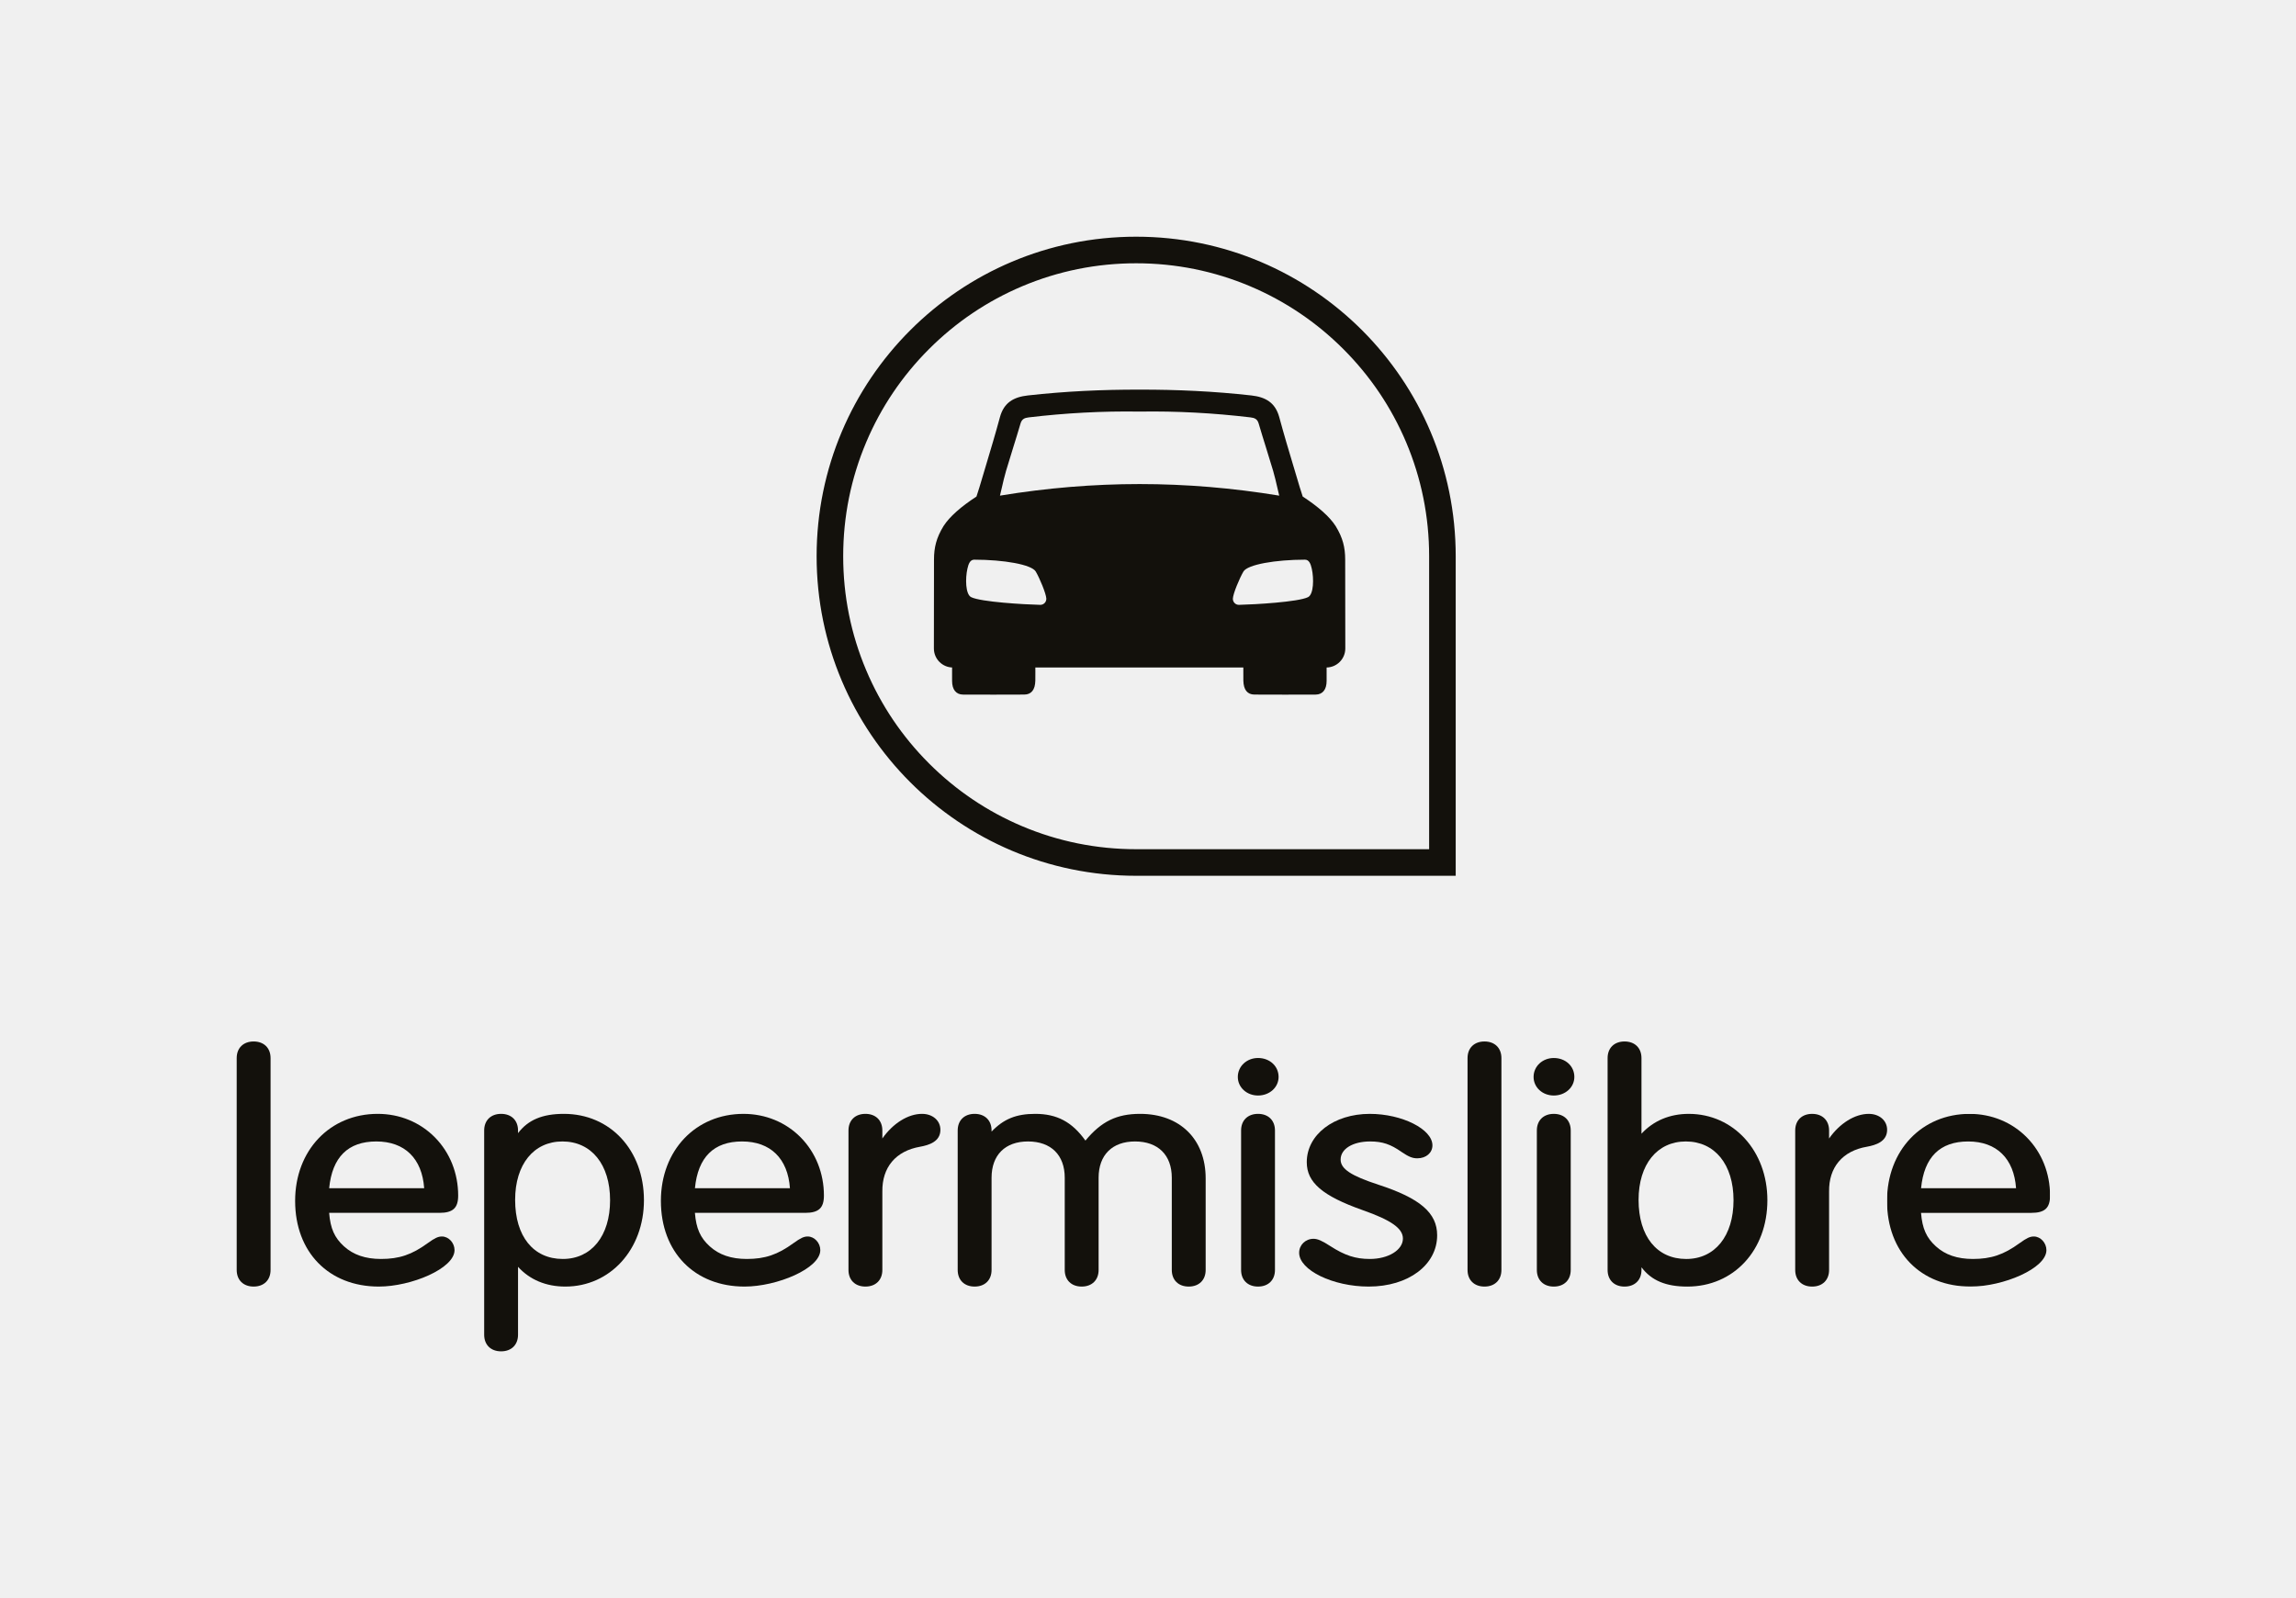
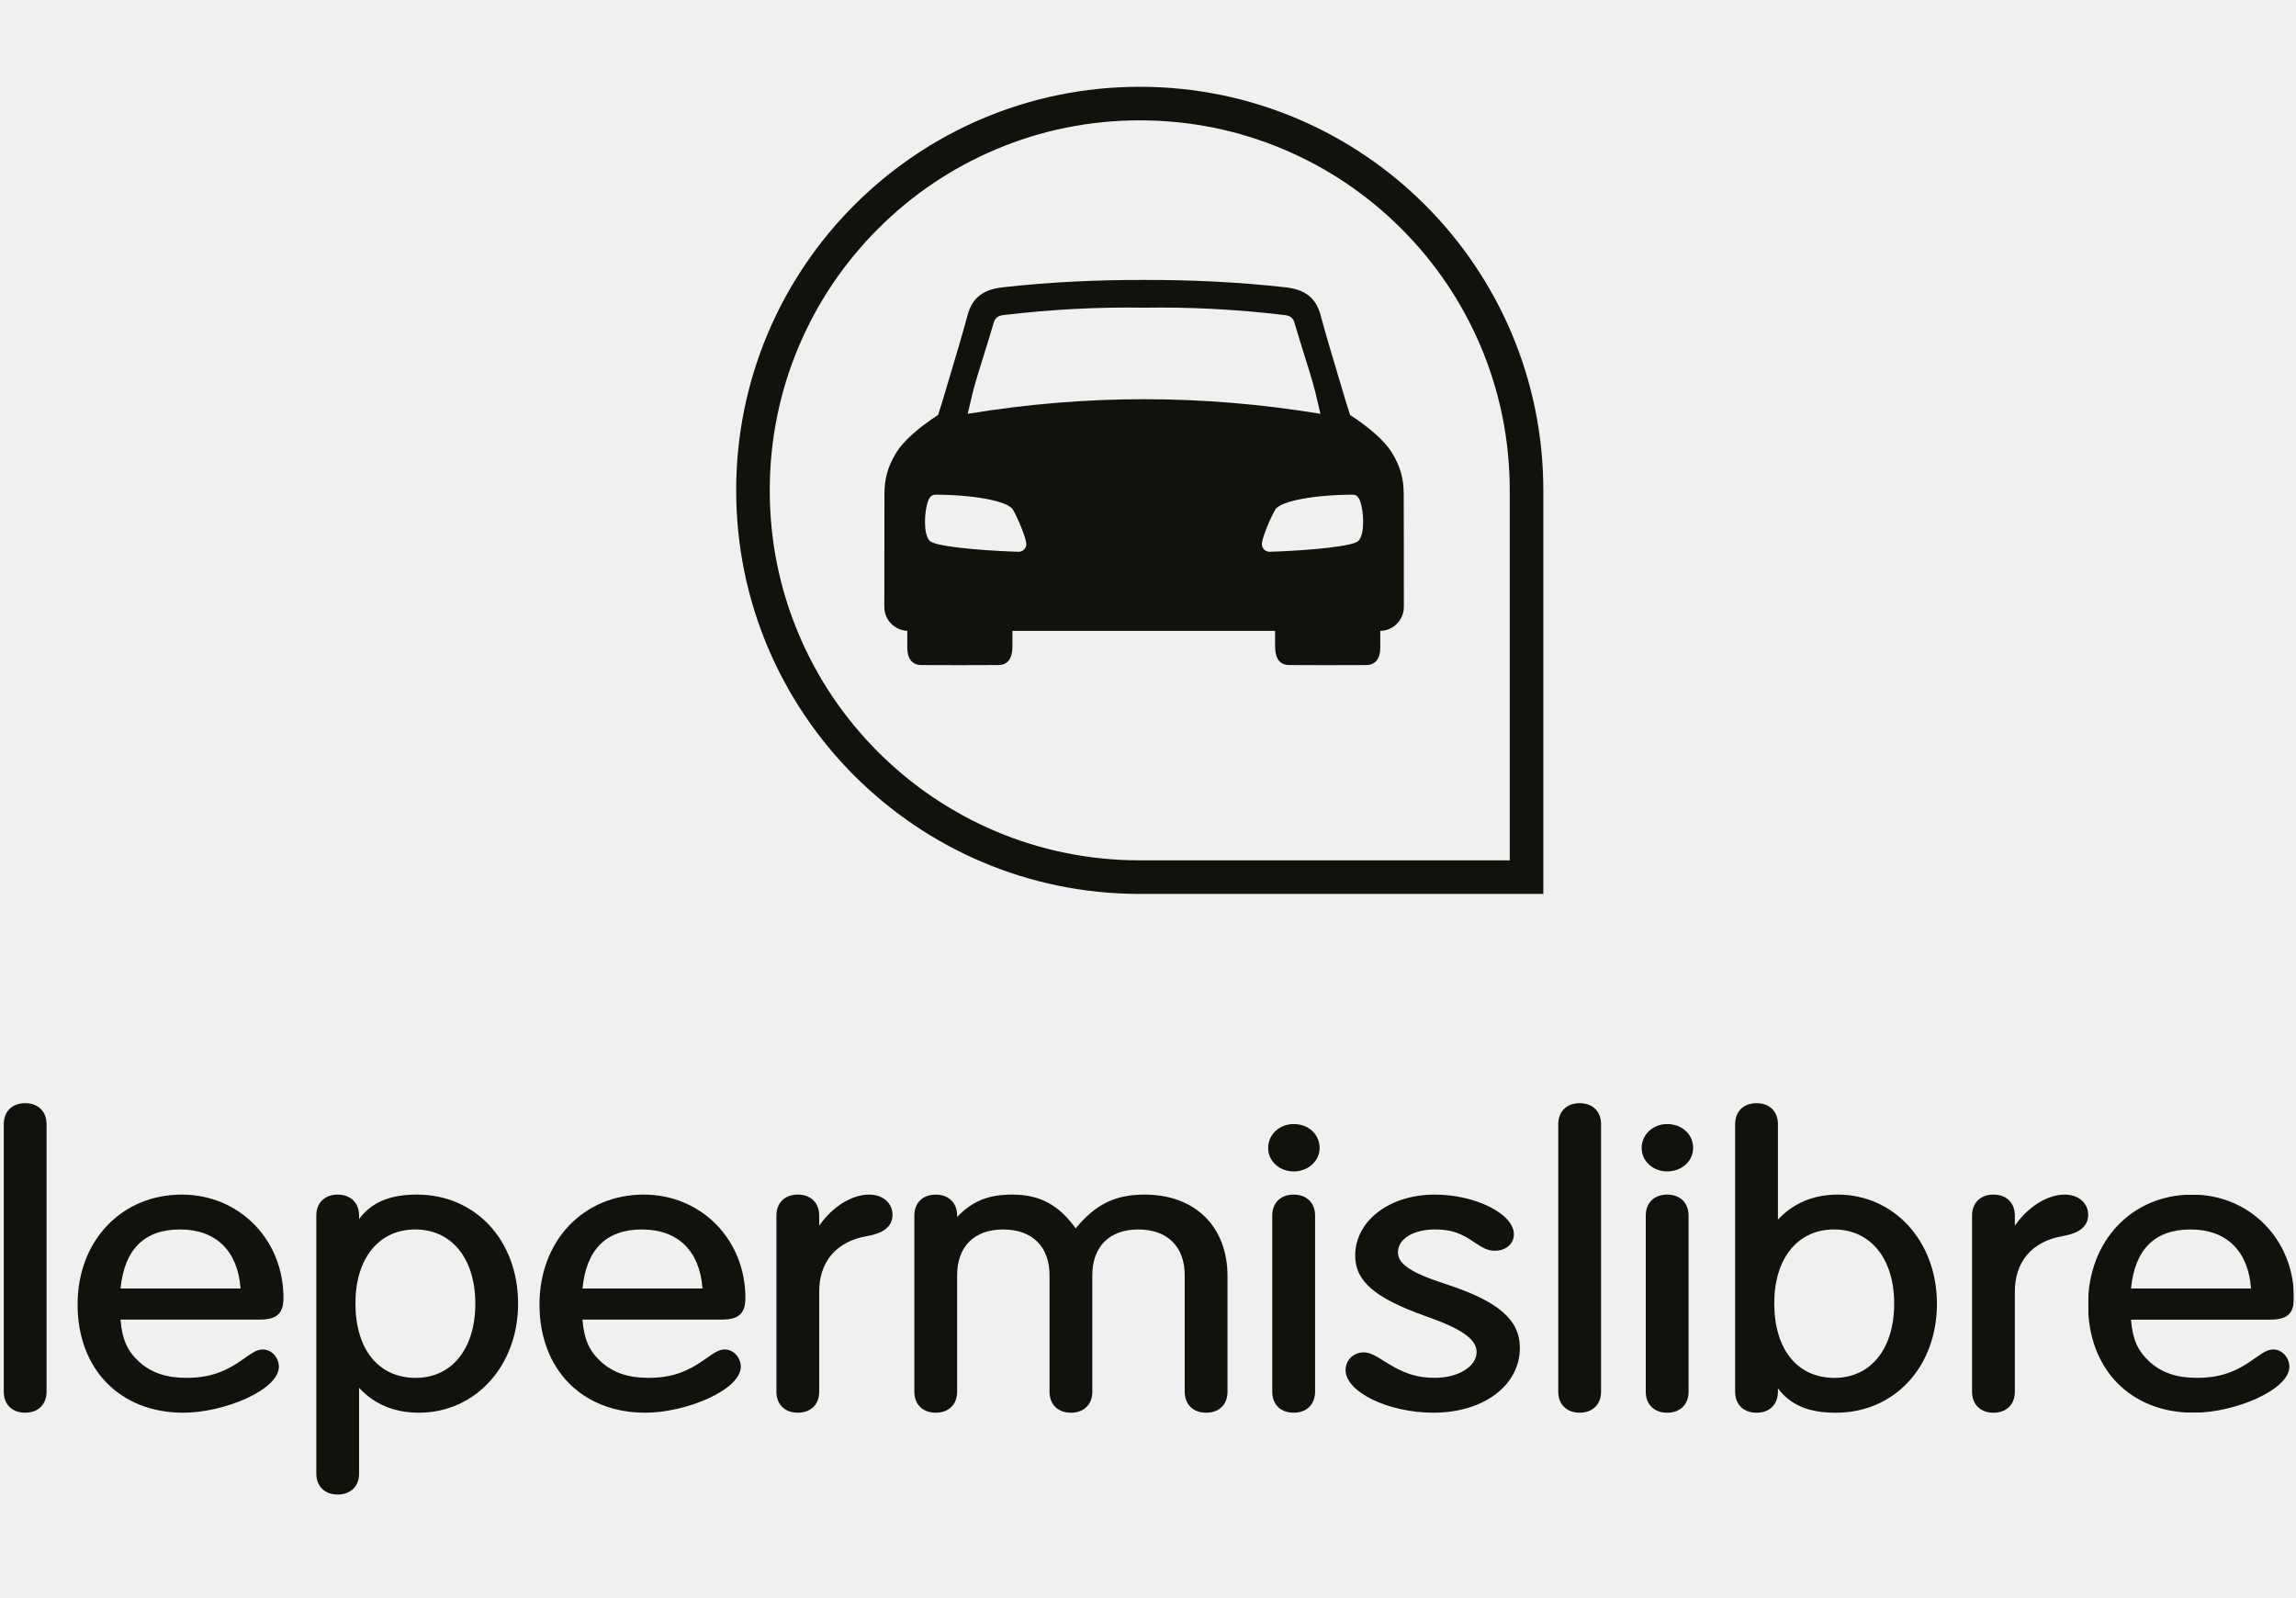
- <svg xmlns="http://www.w3.org/2000/svg" width="194" height="135" viewBox="0 0 194 135" fill="none">
-   <path fill-rule="evenodd" clip-rule="evenodd" d="M21.431 88C20.562 88 20 88.551 20 89.404V107.306C20 108.158 20.562 108.709 21.431 108.709C22.3 108.709 22.862 108.158 22.862 107.306V89.404C22.862 88.551 22.3 88 21.431 88Z" fill="#13110C" />
-   <path fill-rule="evenodd" clip-rule="evenodd" d="M37.343 104.478C37.017 104.478 36.745 104.604 36.137 105.042C34.801 106.015 33.732 106.377 32.193 106.377C30.876 106.377 29.851 106.026 29.06 105.305C28.266 104.581 27.917 103.804 27.811 102.481H37.128C38.268 102.481 38.713 102.072 38.713 101.022C38.713 99.138 38.017 97.393 36.754 96.109C35.49 94.824 33.772 94.116 31.916 94.116C27.872 94.116 24.937 97.208 24.937 101.469C24.937 105.8 27.778 108.709 32.008 108.709C34.742 108.709 38.406 107.186 38.406 105.63C38.406 105.016 37.91 104.478 37.343 104.478ZM31.795 96.448C34.197 96.448 35.663 97.886 35.841 100.4H27.813C28.067 97.778 29.405 96.448 31.795 96.448Z" fill="#13110C" />
-   <path fill-rule="evenodd" clip-rule="evenodd" d="M47.645 94.116C45.838 94.116 44.622 94.622 43.771 95.746V95.52C43.771 94.667 43.21 94.116 42.341 94.116C41.472 94.116 40.91 94.667 40.91 95.52V112.78C40.91 113.632 41.472 114.183 42.341 114.183C43.21 114.183 43.771 113.632 43.771 112.78V107.04C44.763 108.133 46.136 108.709 47.768 108.709C51.554 108.709 54.41 105.572 54.41 101.413C54.41 97.185 51.565 94.116 47.645 94.116ZM47.523 96.448C49.968 96.448 51.549 98.397 51.549 101.413C51.549 104.429 49.98 106.377 47.553 106.377C45.069 106.377 43.526 104.464 43.526 101.385C43.526 98.386 45.094 96.448 47.523 96.448Z" fill="#13110C" />
-   <path fill-rule="evenodd" clip-rule="evenodd" d="M69.617 101.022C69.617 99.138 68.921 97.394 67.66 96.11C66.394 94.824 64.676 94.117 62.821 94.117C58.777 94.117 55.842 97.208 55.842 101.468C55.842 105.8 58.683 108.709 62.913 108.709C65.647 108.709 69.311 107.187 69.311 105.63C69.311 105.016 68.814 104.478 68.248 104.478C67.921 104.478 67.651 104.604 67.042 105.042C65.707 106.015 64.638 106.377 63.098 106.377C61.781 106.377 60.756 106.026 59.964 105.305C59.17 104.582 58.823 103.804 58.716 102.481H68.034C69.173 102.481 69.617 102.072 69.617 101.022ZM62.699 96.448C65.101 96.448 66.568 97.886 66.746 100.4H58.718C58.972 97.778 60.311 96.448 62.699 96.448Z" fill="#13110C" />
-   <path fill-rule="evenodd" clip-rule="evenodd" d="M77.906 94.116C76.724 94.116 75.448 94.92 74.554 96.197V95.52C74.554 94.667 73.993 94.116 73.123 94.116C72.254 94.116 71.692 94.667 71.692 95.52V107.306C71.692 108.158 72.254 108.709 73.123 108.709C73.993 108.709 74.554 108.158 74.554 107.306V100.684C74.525 98.629 75.69 97.247 77.753 96.892C78.485 96.759 79.459 96.466 79.459 95.464C79.459 94.683 78.806 94.116 77.906 94.116Z" fill="#13110C" />
-   <path fill-rule="evenodd" clip-rule="evenodd" d="M96.332 94.116C94.365 94.116 93.052 94.753 91.713 96.375C90.584 94.794 89.302 94.116 87.471 94.116C85.876 94.116 84.811 94.541 83.782 95.614V95.52C83.782 94.667 83.221 94.116 82.351 94.116C81.482 94.116 80.92 94.667 80.92 95.52V107.306C80.92 108.158 81.482 108.709 82.351 108.709C83.221 108.709 83.782 108.158 83.782 107.306V99.514C83.782 97.594 84.932 96.448 86.859 96.448C88.804 96.448 89.965 97.594 89.965 99.514V107.306C89.965 108.158 90.527 108.709 91.396 108.709C92.265 108.709 92.827 108.158 92.827 107.306V99.514C92.827 97.594 93.977 96.448 95.903 96.448C97.849 96.448 99.01 97.594 99.01 99.514V107.306C99.01 108.158 99.571 108.709 100.441 108.709C101.31 108.709 101.872 108.158 101.872 107.306V99.57C101.872 96.257 99.697 94.116 96.332 94.116Z" fill="#13110C" />
-   <path fill-rule="evenodd" clip-rule="evenodd" d="M106.297 89.396C105.34 89.396 104.589 90.099 104.589 90.995C104.589 91.876 105.34 92.566 106.297 92.566C107.271 92.566 108.034 91.876 108.034 90.995C108.034 90.084 107.287 89.396 106.297 89.396Z" fill="#13110C" />
-   <path fill-rule="evenodd" clip-rule="evenodd" d="M106.297 94.116C105.428 94.116 104.866 94.667 104.866 95.52V107.306C104.866 108.158 105.428 108.709 106.297 108.709C107.166 108.709 107.728 108.158 107.728 107.306V95.52C107.728 94.667 107.166 94.116 106.297 94.116Z" fill="#13110C" />
-   <path fill-rule="evenodd" clip-rule="evenodd" d="M116.468 100.102C114.141 99.341 113.276 98.765 113.276 97.978C113.276 97.077 114.302 96.448 115.77 96.448C116.802 96.448 117.498 96.681 118.433 97.341C119.04 97.749 119.35 97.872 119.756 97.872C120.496 97.872 121.033 97.411 121.033 96.776C121.033 95.409 118.46 94.117 115.74 94.117C112.704 94.117 110.415 95.872 110.415 98.201C110.415 99.911 111.737 101.046 115.13 102.248C117.552 103.098 118.539 103.795 118.539 104.652C118.539 105.619 117.31 106.377 115.74 106.377C114.537 106.377 113.632 106.082 112.4 105.287C111.711 104.84 111.329 104.673 110.988 104.673C110.305 104.673 109.771 105.192 109.771 105.854C109.771 107.322 112.627 108.709 115.647 108.709C118.999 108.709 121.432 106.886 121.432 104.373C121.432 102.487 119.994 101.249 116.468 100.102Z" fill="#13110C" />
-   <path fill-rule="evenodd" clip-rule="evenodd" d="M124 89.404V107.306C124 108.159 124.562 108.709 125.431 108.709C126.3 108.709 126.862 108.159 126.862 107.306V89.404C126.862 88.552 126.3 88 125.431 88C124.562 88 124 88.552 124 89.404Z" fill="#13110C" />
-   <path fill-rule="evenodd" clip-rule="evenodd" d="M131.287 89.397C130.33 89.397 129.58 90.099 129.58 90.996C129.58 91.876 130.33 92.566 131.287 92.566C132.261 92.566 133.024 91.876 133.024 90.996C133.024 90.083 132.278 89.397 131.287 89.397Z" fill="#13110C" />
-   <path fill-rule="evenodd" clip-rule="evenodd" d="M131.287 94.117C130.418 94.117 129.856 94.668 129.856 95.52V107.307C129.856 108.158 130.418 108.71 131.287 108.71C132.156 108.71 132.718 108.158 132.718 107.307V95.52C132.718 94.668 132.156 94.117 131.287 94.117Z" fill="#13110C" />
-   <path fill-rule="evenodd" clip-rule="evenodd" d="M142.692 94.117C141.085 94.117 139.712 94.695 138.696 95.794V89.404C138.696 88.55 138.135 88 137.265 88C136.396 88 135.834 88.55 135.834 89.404V107.307C135.834 108.158 136.396 108.71 137.265 108.71C138.135 108.71 138.696 108.158 138.696 107.307V107.08C139.546 108.204 140.762 108.71 142.57 108.71C146.49 108.71 149.335 105.641 149.335 101.413C149.335 97.253 146.479 94.117 142.692 94.117ZM142.447 96.448C144.893 96.448 146.474 98.398 146.474 101.413C146.474 104.429 144.906 106.378 142.477 106.378C139.994 106.378 138.451 104.465 138.451 101.385C138.451 98.386 140.019 96.448 142.447 96.448Z" fill="#13110C" />
-   <path fill-rule="evenodd" clip-rule="evenodd" d="M157.9 94.117C156.718 94.117 155.441 94.921 154.548 96.198V95.52C154.548 94.668 153.986 94.117 153.117 94.117C152.247 94.117 151.686 94.668 151.686 95.52V107.307C151.686 108.158 152.247 108.71 153.117 108.71C153.986 108.71 154.548 108.158 154.548 107.307V100.685C154.518 98.629 155.684 97.246 157.747 96.893C158.479 96.76 159.452 96.466 159.452 95.464C159.452 94.684 158.8 94.117 157.9 94.117Z" fill="#13110C" />
-   <mask id="mask0_1_2907" style="mask-type:alpha" maskUnits="userSpaceOnUse" x="159" y="94" width="15" height="15">
-     <path fill-rule="evenodd" clip-rule="evenodd" d="M159.443 94.117H173.219V108.71H159.443V94.117Z" fill="white" />
+ <svg xmlns="http://www.w3.org/2000/svg" version="1.1" id="Layer_1" x="0px" y="0px" width="194px" height="135px" viewBox="0 0 194 135" enable-background="new 0 0 194 135" xml:space="preserve">
+   <path fill="#13110C" d="M2.126,93.214c-1.098,0-1.807,0.695-1.807,1.774v22.607c0,1.076,0.709,1.772,1.807,1.772  c1.098,0,1.808-0.696,1.808-1.772V94.988C3.934,93.909,3.224,93.214,2.126,93.214z" />
+   <path fill="#13110C" d="M22.222,114.024c-0.412,0-0.755,0.158-1.523,0.713c-1.688,1.228-3.037,1.685-4.981,1.685  c-1.663,0-2.958-0.444-3.957-1.353c-1.003-0.915-1.444-1.896-1.577-3.569H21.95c1.44,0,2.002-0.515,2.002-1.841  c0-2.379-0.878-4.583-2.474-6.205c-1.597-1.622-3.767-2.516-6.11-2.516c-5.107,0-8.813,3.904-8.813,9.285  c0,5.47,3.588,9.145,8.93,9.145c3.453,0,8.08-1.925,8.08-3.89C23.564,114.703,22.938,114.024,22.222,114.024z M15.215,103.884  c3.033,0,4.885,1.814,5.11,4.991H10.187C10.508,105.563,12.197,103.884,15.215,103.884z" />
+   <path fill="#13110C" d="M35.232,100.938c-2.282,0-3.817,0.638-4.892,2.058v-0.285c0-1.078-0.709-1.772-1.806-1.772  c-1.099,0-1.807,0.694-1.807,1.772v21.8c0,1.075,0.708,1.771,1.807,1.771c1.097,0,1.806-0.696,1.806-1.771v-7.251  c1.252,1.381,2.986,2.108,5.047,2.108c4.782,0,8.389-3.961,8.389-9.214C43.777,104.813,40.184,100.938,35.232,100.938z   M35.079,103.884c3.088,0,5.084,2.461,5.084,6.271c0,3.807-1.98,6.268-5.047,6.268c-3.137,0-5.084-2.417-5.084-6.304  C30.032,106.331,32.012,103.884,35.079,103.884z" />
+   <path fill="#13110C" d="M62.982,109.659c0-2.379-0.878-4.583-2.472-6.205c-1.599-1.622-3.768-2.516-6.112-2.516  c-5.106,0-8.814,3.904-8.814,9.285c0,5.47,3.589,9.145,8.931,9.145c3.453,0,8.079-1.923,8.079-3.89c0-0.775-0.626-1.454-1.341-1.454  c-0.413,0-0.753,0.158-1.523,0.713c-1.686,1.228-3.037,1.685-4.98,1.685c-1.664,0-2.959-0.444-3.959-1.353  c-1.002-0.913-1.441-1.896-1.576-3.569h11.77C62.422,111.5,62.982,110.985,62.982,109.659z M54.245,103.884  c3.034,0,4.887,1.814,5.111,4.991H49.217C49.539,105.563,51.229,103.884,54.245,103.884z" />
+   <path fill="#13110C" d="M73.451,100.938c-1.493,0-3.105,1.017-4.233,2.626v-0.854c0-1.078-0.709-1.772-1.807-1.772  c-1.098,0-1.808,0.694-1.808,1.772v14.885c0,1.076,0.709,1.772,1.808,1.772c1.098,0,1.807-0.696,1.807-1.772v-8.363  c-0.037-2.596,1.435-4.342,4.04-4.787c0.925-0.168,2.154-0.539,2.154-1.806C75.412,101.654,74.589,100.938,73.451,100.938z" />
+   <path fill="#13110C" d="M96.722,100.938c-2.485,0-4.143,0.805-5.834,2.853c-1.426-1.997-3.044-2.853-5.357-2.853  c-2.016,0-3.358,0.536-4.659,1.892v-0.119c0-1.078-0.71-1.772-1.807-1.772c-1.099,0-1.807,0.694-1.807,1.772v14.885  c0,1.076,0.708,1.772,1.807,1.772c1.097,0,1.807-0.696,1.807-1.772v-9.84c0-2.426,1.452-3.872,3.886-3.872  c2.455,0,3.922,1.446,3.922,3.872v9.84c0,1.076,0.709,1.772,1.808,1.772c1.097,0,1.807-0.696,1.807-1.772v-9.84  c0-2.426,1.452-3.872,3.884-3.872c2.457,0,3.924,1.446,3.924,3.872v9.84c0,1.076,0.71,1.772,1.809,1.772  c1.098,0,1.806-0.696,1.806-1.772v-9.77C103.718,103.641,100.972,100.938,96.722,100.938z" />
+   <path fill="#13110C" d="M109.307,94.977c-1.208,0-2.156,0.888-2.156,2.02c0,1.112,0.948,1.983,2.156,1.983  c1.23,0,2.194-0.871,2.194-1.983C111.501,95.845,110.559,94.977,109.307,94.977z" />
+   <path fill="#13110C" d="M109.307,100.938c-1.098,0-1.808,0.694-1.808,1.772v14.885c0,1.076,0.71,1.772,1.808,1.772  s1.81-0.696,1.81-1.772v-14.885C111.116,101.633,110.404,100.938,109.307,100.938z" />
+   <path fill="#13110C" d="M122.152,108.497c-2.939-0.96-4.031-1.687-4.031-2.683c0-1.137,1.295-1.931,3.148-1.931  c1.305,0,2.184,0.293,3.365,1.127c0.766,0.514,1.157,0.672,1.67,0.672c0.935,0,1.613-0.584,1.613-1.386  c0-1.726-3.249-3.358-6.685-3.358c-3.834,0-6.726,2.216-6.726,5.158c0,2.16,1.669,3.593,5.956,5.112  c3.058,1.073,4.304,1.952,4.304,3.037c0,1.219-1.55,2.176-3.534,2.176c-1.52,0-2.663-0.372-4.219-1.375  c-0.87-0.566-1.352-0.777-1.784-0.777c-0.861,0-1.535,0.655-1.535,1.492c0,1.854,3.606,3.606,7.42,3.606  c4.234,0,7.307-2.302,7.307-5.477C128.422,111.51,126.605,109.946,122.152,108.497z" />
+   <path fill="#13110C" d="M131.665,94.988v22.607c0,1.078,0.71,1.772,1.809,1.772c1.096,0,1.807-0.694,1.807-1.772V94.988  c0-1.078-0.711-1.774-1.807-1.774C132.375,93.214,131.665,93.91,131.665,94.988z" />
+   <path fill="#13110C" d="M140.867,94.977c-1.208,0-2.154,0.89-2.154,2.021c0,1.112,0.946,1.981,2.154,1.981  c1.23,0,2.194-0.869,2.194-1.981C143.062,95.843,142.119,94.977,140.867,94.977z" />
+   <path fill="#13110C" d="M140.867,100.938c-1.096,0-1.808,0.696-1.808,1.772v14.886c0,1.075,0.712,1.773,1.808,1.773  c1.099,0,1.808-0.698,1.808-1.773v-14.886C142.675,101.635,141.966,100.938,140.867,100.938z" />
+   <path fill="#13110C" d="M155.271,100.938c-2.029,0-3.763,0.729-5.045,2.118v-8.068c0-1.079-0.71-1.774-1.807-1.774  c-1.1,0-1.809,0.695-1.809,1.774v22.608c0,1.075,0.709,1.773,1.809,1.773c1.097,0,1.807-0.698,1.807-1.773v-0.286  c1.071,1.42,2.606,2.06,4.891,2.06c4.952,0,8.544-3.877,8.544-9.216C163.661,104.899,160.054,100.938,155.271,100.938z   M154.964,103.884c3.088,0,5.085,2.461,5.085,6.271c0,3.807-1.98,6.27-5.05,6.27c-3.136,0-5.083-2.417-5.083-6.306  C149.916,106.33,151.896,103.884,154.964,103.884z" />
+   <path fill="#13110C" d="M174.479,100.938c-1.495,0-3.106,1.017-4.235,2.626v-0.854c0-1.076-0.708-1.772-1.806-1.772  c-1.099,0-1.809,0.696-1.809,1.772v14.886c0,1.075,0.71,1.773,1.809,1.773c1.098,0,1.806-0.698,1.806-1.773v-8.362  c-0.037-2.598,1.436-4.344,4.04-4.789c0.925-0.168,2.155-0.537,2.155-1.804C176.439,101.654,175.616,100.938,174.479,100.938z" />
+   <defs>
+     <filter id="Adobe_OpacityMaskFilter" filterUnits="userSpaceOnUse" x="176.428" y="100.938" width="17.397" height="18.432">
+       <feColorMatrix type="matrix" values="1 0 0 0 0  0 1 0 0 0  0 0 1 0 0  0 0 0 1 0" />
+     </filter>
+   </defs>
+   <mask maskUnits="userSpaceOnUse" x="176.428" y="100.938" width="17.397" height="18.432" id="mask0_1_2907">
+     <path fill="#FFFFFF" filter="url(#Adobe_OpacityMaskFilter)" d="M176.428,100.938h17.397v18.432h-17.397V100.938z" />
  </mask>
  <g mask="url(#mask0_1_2907)">
-     <path fill-rule="evenodd" clip-rule="evenodd" d="M171.85 104.478C171.523 104.478 171.252 104.604 170.643 105.042C169.308 106.015 168.239 106.377 166.699 106.377C165.382 106.377 164.358 106.027 163.566 105.305C162.772 104.582 162.423 103.804 162.317 102.482H171.634C172.774 102.482 173.219 102.073 173.219 101.022C173.219 99.138 172.524 97.394 171.26 96.109C169.996 94.825 168.278 94.117 166.422 94.117C162.379 94.117 159.443 97.208 159.443 101.47C159.443 105.8 162.284 108.71 166.514 108.71C169.248 108.71 172.912 107.186 172.912 105.631C172.912 105.017 172.416 104.478 171.85 104.478ZM166.301 96.449C168.703 96.449 170.169 97.886 170.347 100.401H162.32C162.574 97.778 163.911 96.449 166.301 96.449Z" fill="#13110C" />
+     <path fill="#13110C" d="M192.096,114.024c-0.411,0-0.753,0.158-1.524,0.713c-1.685,1.228-3.034,1.685-4.979,1.685   c-1.664,0-2.957-0.442-3.956-1.353c-1.005-0.913-1.444-1.896-1.58-3.565h11.769c1.439,0,2.001-0.517,2.001-1.845   c0-2.378-0.877-4.581-2.475-6.205c-1.596-1.622-3.766-2.516-6.109-2.516c-5.105,0-8.813,3.904-8.813,9.287   c0,5.468,3.589,9.145,8.928,9.145c3.456,0,8.082-1.927,8.082-3.89C193.438,114.705,192.812,114.024,192.096,114.024z    M185.088,103.885c3.034,0,4.886,1.813,5.111,4.99h-10.139C180.383,105.563,182.07,103.885,185.088,103.885z" />
  </g>
-   <path fill-rule="evenodd" clip-rule="evenodd" d="M113.671 54.795C113.672 52.284 113.67 49.773 113.661 47.262C113.657 46.27 113.471 45.449 112.852 44.445C112.347 43.656 111.366 42.798 110.073 41.956C110.074 41.957 110.065 41.93 110.05 41.884L110.05 41.883C109.991 41.701 109.84 41.231 109.82 41.165C109.651 40.594 109.48 40.023 109.309 39.452L109.308 39.451L109.308 39.451C108.89 38.058 108.472 36.664 108.094 35.26C107.757 34.012 106.929 33.548 105.735 33.414C102.59 33.062 99.442 32.915 96.29 32.923C93.138 32.915 89.99 33.062 86.845 33.414C85.65 33.548 84.823 34.012 84.486 35.26C84.108 36.662 83.69 38.053 83.273 39.444L83.273 39.445C83.101 40.018 82.929 40.591 82.759 41.165C82.739 41.234 82.575 41.744 82.522 41.906C82.512 41.938 82.506 41.957 82.507 41.956C81.212 42.798 80.232 43.656 79.727 44.445C79.108 45.449 78.922 46.27 78.918 47.262C78.91 49.773 78.908 52.284 78.909 54.795C78.909 55.682 79.629 56.401 80.517 56.401H80.446C80.446 56.592 80.446 56.782 80.446 56.972V56.972C80.446 57.162 80.446 57.353 80.447 57.543C80.447 58.269 80.787 58.685 81.369 58.689C83.094 58.698 84.82 58.696 86.545 58.688C87.151 58.684 87.463 58.278 87.48 57.508C87.486 57.265 87.484 57.022 87.483 56.771V56.771V56.771C87.482 56.65 87.481 56.527 87.481 56.401H96.29H105.056C105.056 56.519 105.055 56.635 105.055 56.748V56.748C105.054 57.008 105.053 57.258 105.057 57.508C105.074 58.278 105.388 58.684 105.993 58.688C107.718 58.696 109.444 58.698 111.169 58.689C111.75 58.685 112.091 58.269 112.092 57.543V56.401H112.063C112.949 56.401 113.67 55.682 113.671 54.795ZM96.29 40.901C92.37 40.902 88.441 41.228 84.492 41.879C84.547 41.653 84.598 41.43 84.649 41.21C84.76 40.728 84.867 40.259 85.003 39.798C85.197 39.139 85.401 38.482 85.606 37.826L85.606 37.826L85.606 37.826C85.818 37.147 86.029 36.468 86.229 35.786C86.341 35.403 86.574 35.308 86.924 35.267C90.037 34.897 93.162 34.727 96.29 34.777C99.418 34.727 102.543 34.897 105.655 35.267C106.006 35.308 106.239 35.403 106.351 35.786C106.552 36.474 106.766 37.159 106.979 37.844C107.182 38.494 107.385 39.145 107.577 39.798C107.709 40.251 107.815 40.711 107.924 41.184C107.977 41.412 108.03 41.644 108.087 41.879C104.139 41.228 100.209 40.902 96.29 40.901ZM81.742 48.051C81.829 47.66 81.96 47.29 82.316 47.29C84.786 47.292 87.166 47.694 87.516 48.294C87.849 48.862 88.392 50.162 88.409 50.579C88.419 50.872 88.183 51.114 87.89 51.107C86.538 51.076 82.889 50.864 82.06 50.458C81.572 50.218 81.556 48.87 81.742 48.051ZM110.264 47.29C110.619 47.29 110.75 47.66 110.838 48.051C111.023 48.87 111.008 50.218 110.519 50.458C109.691 50.864 106.042 51.076 104.69 51.107C104.396 51.114 104.16 50.872 104.171 50.579C104.187 50.162 104.731 48.862 105.063 48.294C105.414 47.694 107.794 47.292 110.264 47.29Z" fill="#13110C" />
-   <path fill-rule="evenodd" clip-rule="evenodd" d="M96 22.246C99.342 22.246 102.584 22.901 105.635 24.19C108.582 25.437 111.23 27.222 113.504 29.496C115.778 31.77 117.563 34.418 118.81 37.365C120.1 40.416 120.754 43.657 120.754 47V71.754H96C92.658 71.754 89.416 71.1 86.365 69.81C83.418 68.564 80.77 66.778 78.496 64.505C76.222 62.23 74.436 59.582 73.19 56.635C71.9 53.585 71.246 50.344 71.246 47C71.246 43.657 71.9 40.416 73.19 37.365C74.436 34.418 76.222 31.77 78.496 29.496C80.77 27.222 83.418 25.437 86.365 24.19C89.416 22.901 92.658 22.246 96 22.246ZM96 20C81.088 20 69 32.088 69 47C69 61.912 81.088 74 96 74H123V47C123 32.088 110.912 20 96 20Z" fill="#13110C" />
+   <path fill="#13110C" d="M118.619,51.278c0.002-3.172,0-6.343-0.012-9.515c-0.004-1.252-0.241-2.289-1.022-3.556  c-0.637-0.997-1.876-2.081-3.509-3.144c0.002,0.001-0.01-0.034-0.029-0.091v-0.001c-0.075-0.23-0.266-0.824-0.29-0.908  c-0.215-0.722-0.429-1.442-0.646-2.164v-0.001l0,0c-0.527-1.759-1.056-3.519-1.535-5.293c-0.425-1.576-1.47-2.162-2.979-2.331  c-3.972-0.444-7.948-0.63-11.927-0.62c-3.981-0.01-7.957,0.176-11.929,0.62c-1.51,0.169-2.554,0.755-2.979,2.331  c-0.479,1.771-1.006,3.527-1.533,5.285l0,0c-0.217,0.724-0.434,1.448-0.648,2.173c-0.027,0.088-0.232,0.73-0.299,0.937  c-0.013,0.04-0.021,0.064-0.02,0.063c-1.635,1.063-2.873,2.147-3.51,3.144c-0.782,1.268-1.017,2.304-1.021,3.556  c-0.01,3.171-0.014,6.343-0.012,9.515c0,1.121,0.909,2.028,2.031,2.028h-0.089c0,0.242,0,0.481,0,0.72v0.001  c0,0.239,0,0.479,0.001,0.721c0,0.917,0.43,1.442,1.164,1.446c2.179,0.013,4.359,0.01,6.537-0.001  c0.765-0.004,1.16-0.519,1.182-1.489c0.006-0.308,0.005-0.615,0.002-0.931l0,0l0,0c0-0.152-0.001-0.31-0.001-0.467H96.67h11.07  c0,0.149-0.003,0.295-0.003,0.437l0,0c0,0.329-0.002,0.645,0.003,0.961c0.022,0.97,0.42,1.485,1.182,1.489  c2.18,0.011,4.36,0.014,6.539,0.001c0.731-0.004,1.163-0.529,1.165-1.446v-1.442h-0.037  C117.708,53.306,118.619,52.398,118.619,51.278z M96.67,33.731c-4.953,0.001-9.914,0.412-14.901,1.234  c0.069-0.286,0.134-0.567,0.198-0.845c0.141-0.609,0.276-1.201,0.448-1.782c0.245-0.833,0.503-1.662,0.762-2.491l0,0l0,0  c0.267-0.858,0.534-1.715,0.786-2.577c0.143-0.482,0.436-0.603,0.878-0.655c3.931-0.466,7.879-0.682,11.83-0.618  c3.95-0.064,7.896,0.152,11.827,0.618c0.443,0.053,0.737,0.173,0.879,0.655c0.253,0.87,0.522,1.736,0.793,2.599  c0.256,0.822,0.513,1.643,0.755,2.469c0.166,0.57,0.299,1.153,0.438,1.749c0.067,0.289,0.136,0.581,0.207,0.878  C106.582,34.143,101.618,33.732,96.67,33.731z M78.295,42.761c0.112-0.494,0.276-0.962,0.725-0.962  c3.12,0.002,6.126,0.511,6.568,1.269c0.42,0.718,1.106,2.358,1.128,2.886c0.013,0.37-0.286,0.676-0.656,0.667  c-1.708-0.04-6.316-0.307-7.362-0.82C78.08,45.498,78.061,43.794,78.295,42.761z M114.316,41.799c0.449,0,0.615,0.468,0.725,0.962  c0.234,1.033,0.215,2.737-0.401,3.039c-1.044,0.513-5.654,0.781-7.362,0.82c-0.371,0.009-0.669-0.297-0.655-0.667  c0.021-0.527,0.707-2.168,1.125-2.886C108.192,42.31,111.197,41.801,114.316,41.799z" />
+   <path fill="#13110C" d="M96.303,10.169c4.221,0,8.315,0.827,12.169,2.456c3.722,1.575,7.065,3.83,9.938,6.701  c2.87,2.872,5.125,6.216,6.702,9.938c1.627,3.853,2.453,7.946,2.453,12.169v31.262H96.303c-4.222,0-8.315-0.824-12.169-2.453  c-3.722-1.577-7.066-3.832-9.938-6.701c-2.873-2.875-5.127-6.218-6.701-9.939c-1.631-3.852-2.455-7.946-2.455-12.168  c0-4.223,0.824-8.316,2.455-12.169c1.574-3.723,3.829-7.066,6.701-9.938c2.871-2.872,6.216-5.126,9.938-6.701  C87.988,10.996,92.081,10.169,96.303,10.169z M96.303,7.333c-18.833,0-34.1,15.266-34.1,34.101c0,18.833,15.266,34.099,34.1,34.099  h34.1V41.434C130.402,22.599,115.136,7.333,96.303,7.333z" />
</svg>
